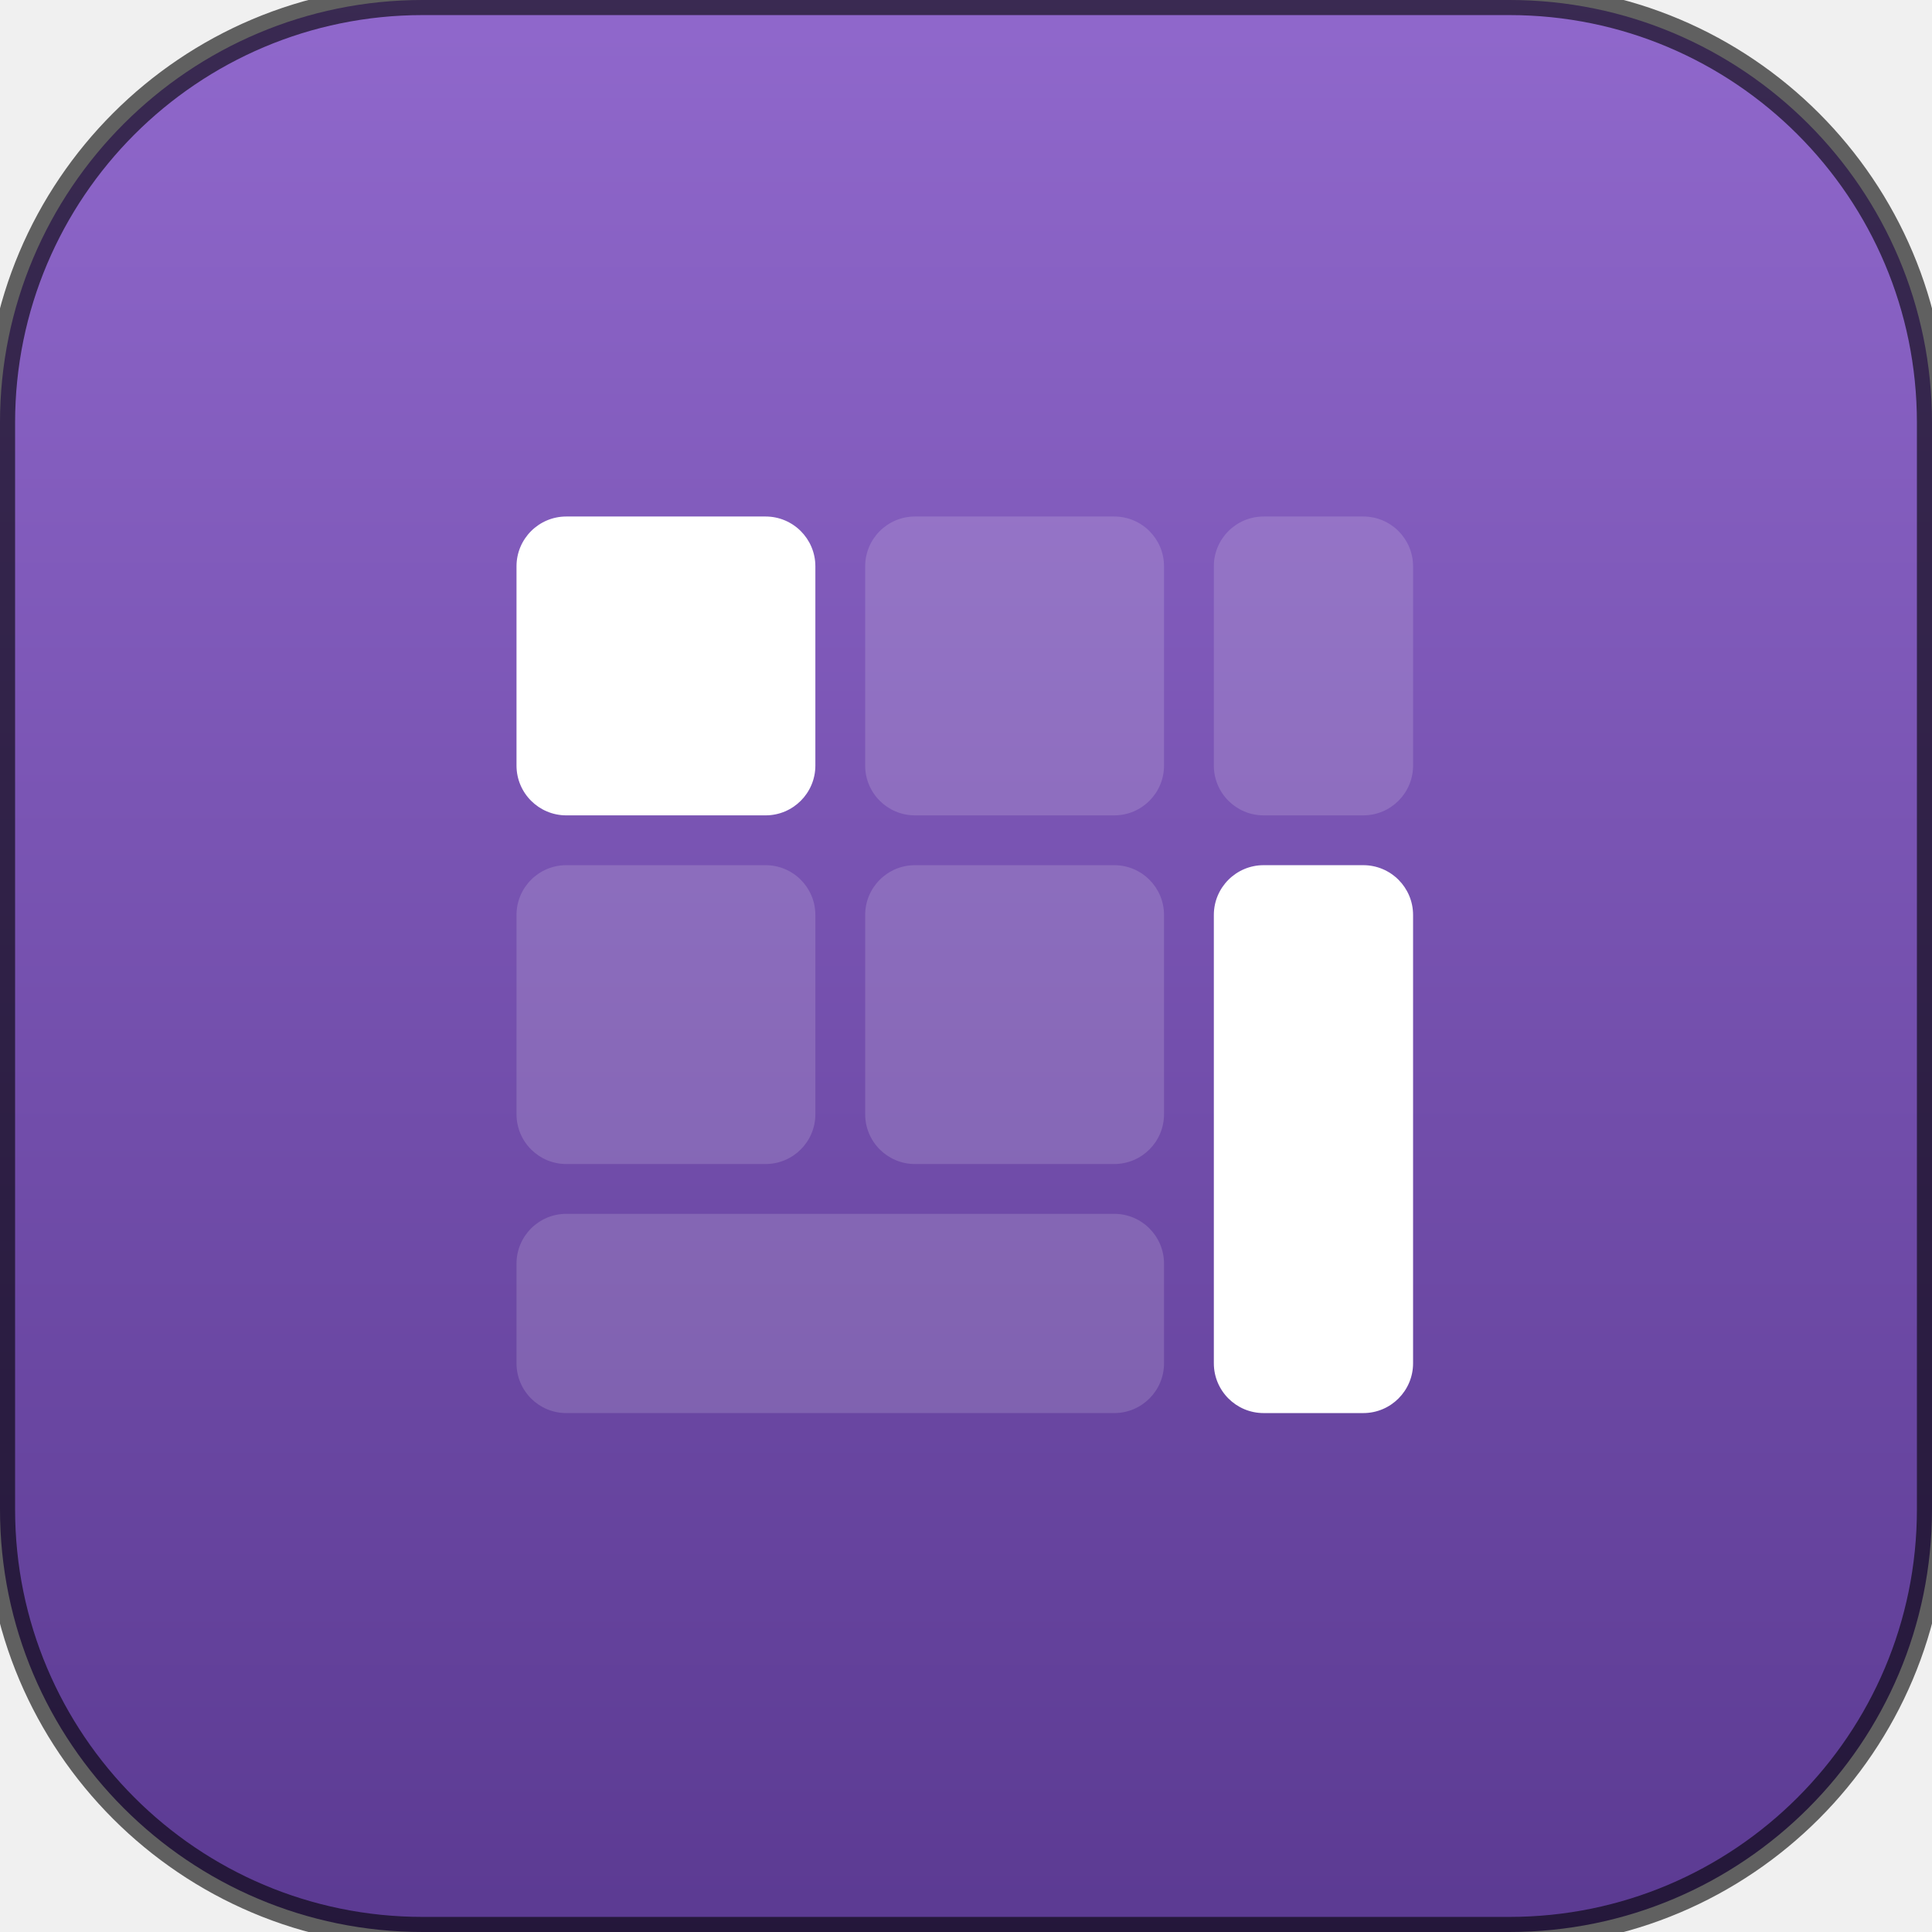
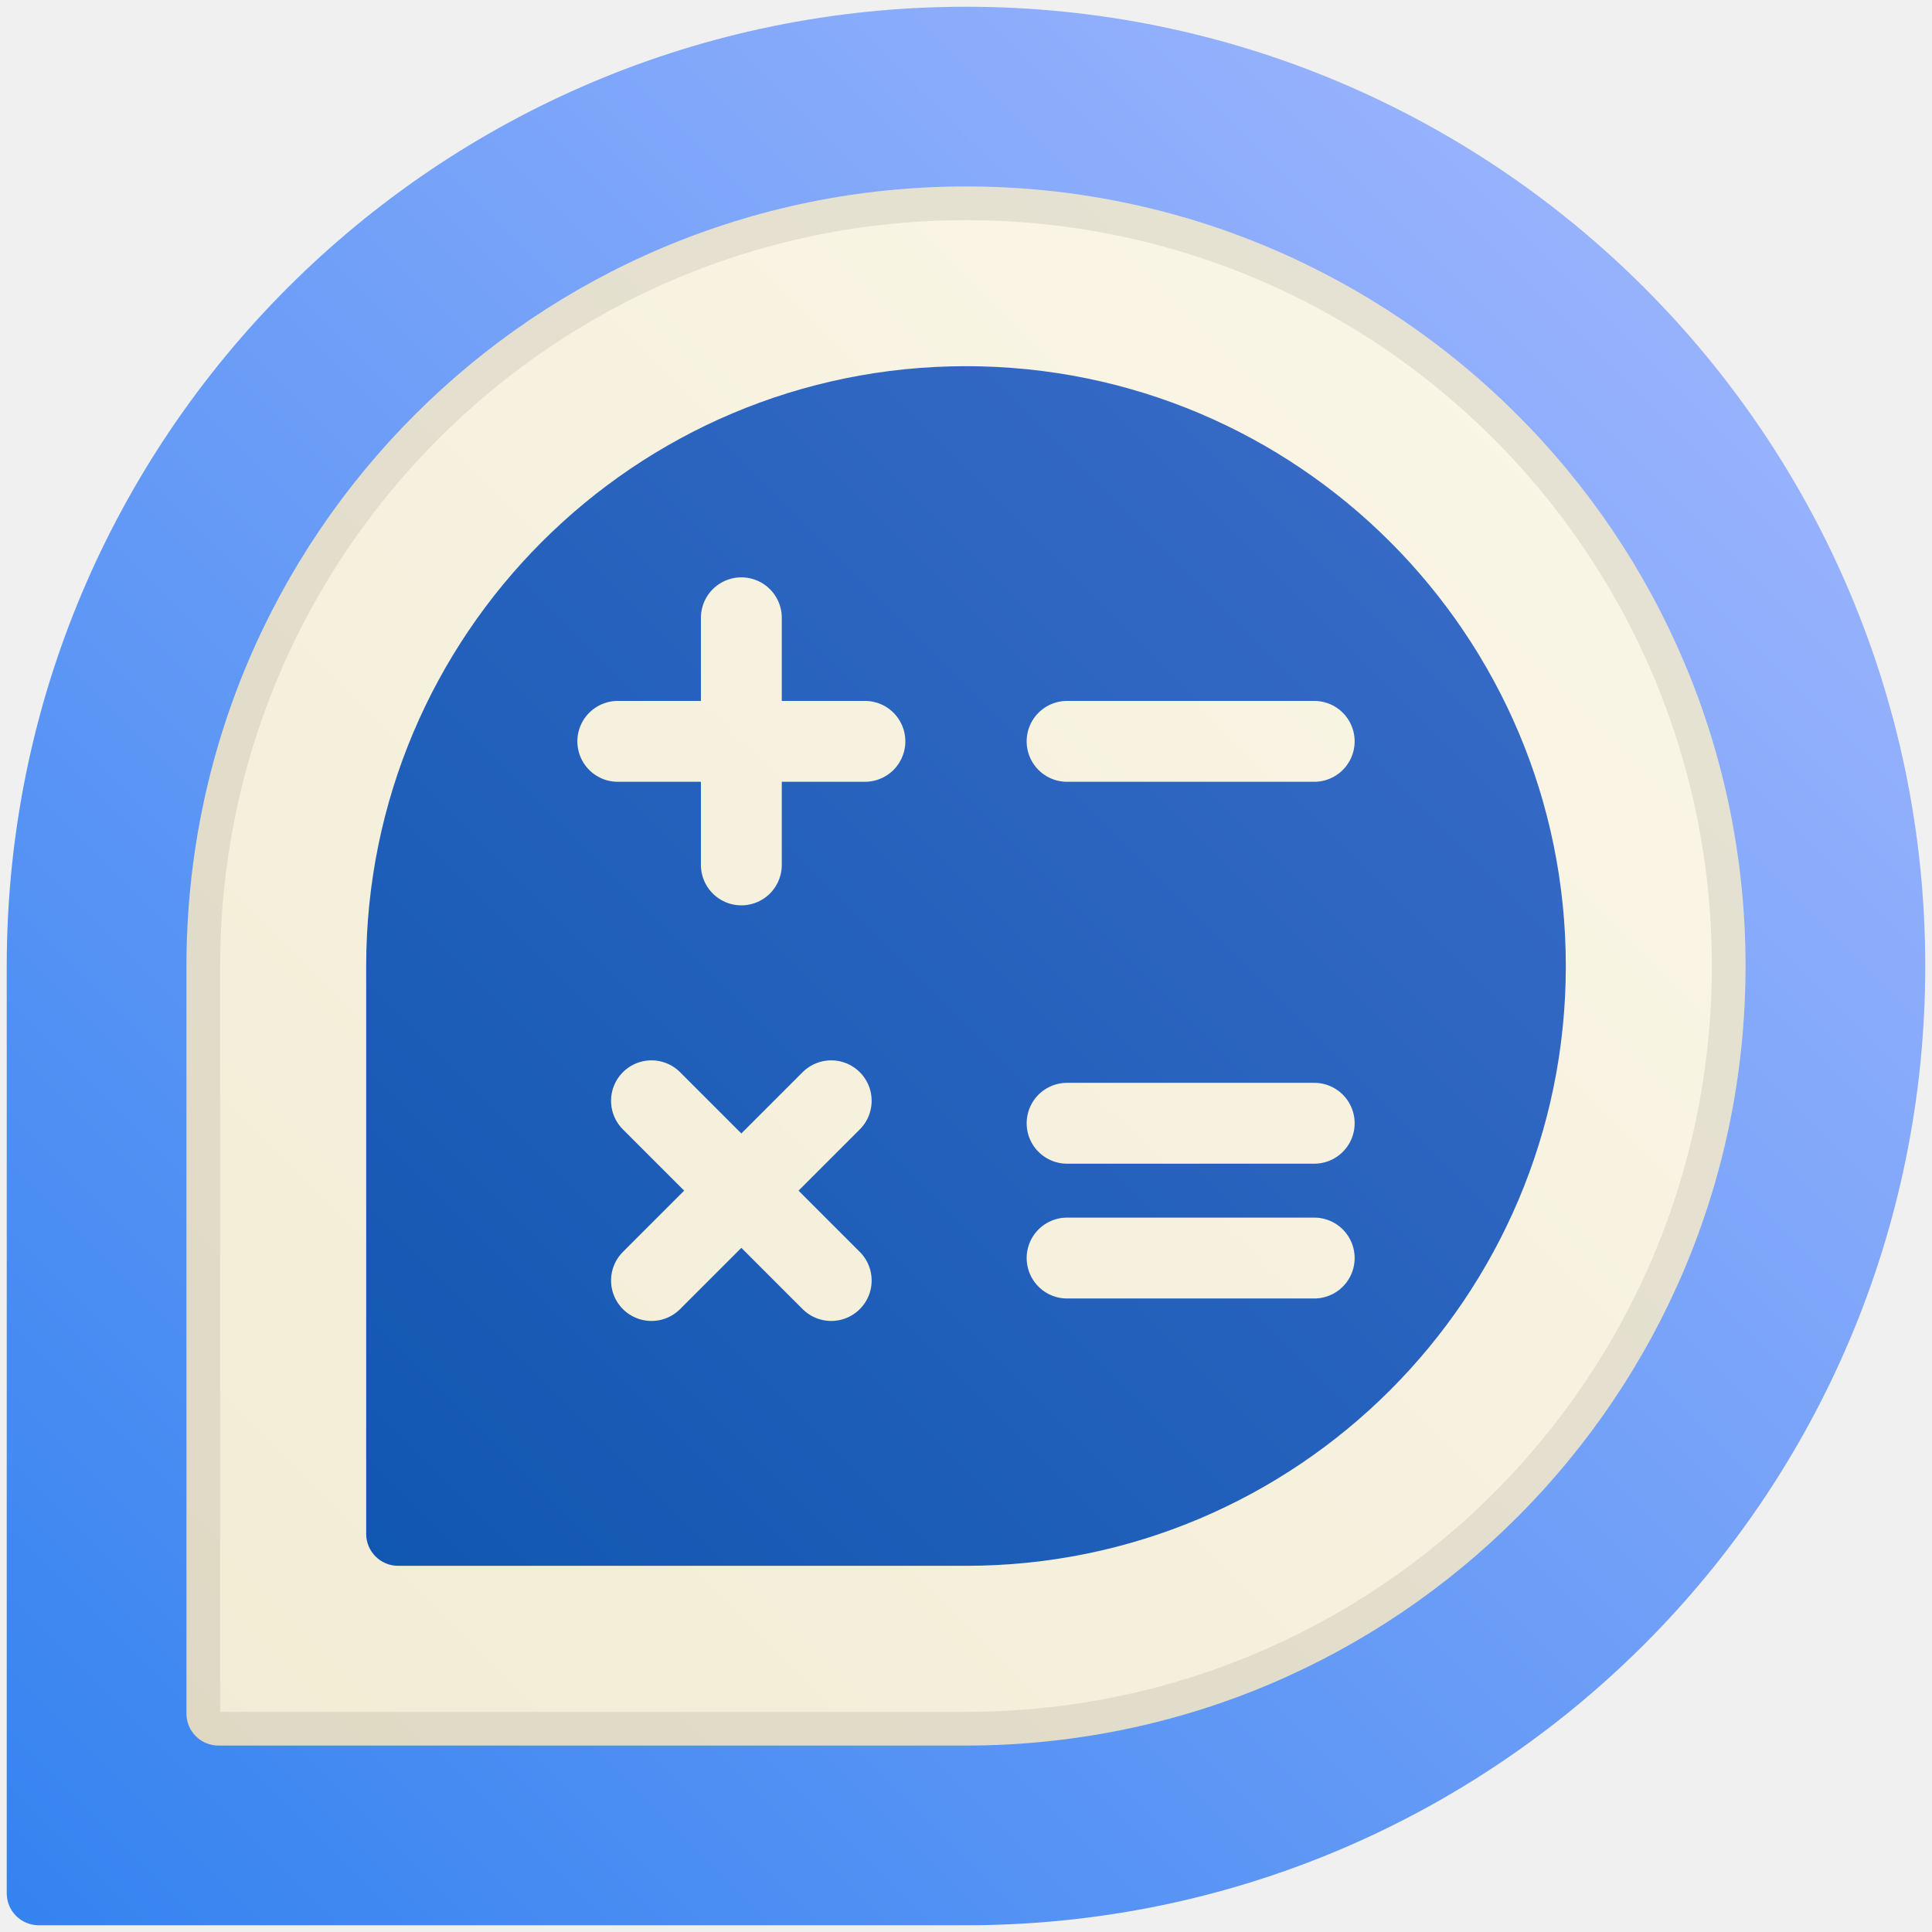
- <svg xmlns="http://www.w3.org/2000/svg" viewBox="0 0 64 64">
+ <svg xmlns="http://www.w3.org/2000/svg" width="86" height="86" viewBox="0 0 86 86">
  <defs>
-     <linearGradient id="bg" x1="0" y1="0" x2="0" y2="1">
-       <stop offset="0" stop-color="#9068cc" />
-       <stop offset="1" stop-color="#5b3a92" />
+     <linearGradient id="gF" gradientUnits="userSpaceOnUse" x1="0.717" y1="85.283" x2="85.283" y2="0.717">
+       <stop offset="0" stop-color="#3583F0" />
+       <stop offset="1" stop-color="#A8BAFF" />
    </linearGradient>
+     <linearGradient id="gD" gradientUnits="userSpaceOnUse" x1="0.717" y1="85.283" x2="85.283" y2="0.717">
+       <stop offset="0" stop-color="#0451AB" />
+       <stop offset="1" stop-color="#4873CF" />
+     </linearGradient>
+     <linearGradient id="gE" gradientUnits="userSpaceOnUse" x1="0.717" y1="85.283" x2="85.283" y2="0.717">
+       <stop offset="0" stop-color="#003C85" />
+       <stop offset="1" stop-color="#3258AC" />
+     </linearGradient>
+     <linearGradient id="gL" gradientUnits="userSpaceOnUse" x1="0.717" y1="85.283" x2="85.283" y2="0.717">
+       <stop offset="0" stop-color="#3573CA" />
+       <stop offset="1" stop-color="#6E96E8" />
+     </linearGradient>
+     <linearGradient id="gT" gradientUnits="userSpaceOnUse" x1="0.717" y1="85.283" x2="85.283" y2="0.717">
+       <stop offset="0" stop-color="#99C0F8" />
+       <stop offset="1" stop-color="#C5D8FD" />
+     </linearGradient>
+     <linearGradient id="gC" gradientUnits="userSpaceOnUse" x1="0.717" y1="85.283" x2="85.283" y2="0.717">
+       <stop offset="0" stop-color="#F1EBD3" />
+       <stop offset="1" stop-color="#FCF8EA" />
+     </linearGradient>
+     <radialGradient id="gR" gradientUnits="userSpaceOnUse" cx="40" cy="40" r="24">
+       <stop offset="0" stop-color="#6E96E8" />
+       <stop offset="1" stop-color="#0451AB" />
+     </radialGradient>
  </defs>
-   <rect width="64" height="64" rx="14" fill="url(#bg)" />
-   <rect width="64" height="64" rx="14" fill="none" stroke="rgba(0,0,0,0.6)" stroke-width="1" />
-   <g transform="translate(12.16 12.16) scale(1.65)">
-     <rect x="3" y="3" width="6" height="6" rx="1" fill="#ffffff" />
-     <rect x="10" y="3" width="6" height="6" rx="1" fill="rgba(255,255,255,0.15)" />
-     <rect x="17" y="3" width="4" height="6" rx="1" fill="rgba(255,255,255,0.15)" />
-     <rect x="3" y="10" width="6" height="6" rx="1" fill="rgba(255,255,255,0.15)" />
-     <rect x="10" y="10" width="6" height="6" rx="1" fill="rgba(255,255,255,0.15)" />
-     <rect x="17" y="10" width="4" height="11" rx="1" fill="#ffffff" />
-     <rect x="3" y="17" width="13" height="4" rx="1" fill="rgba(255,255,255,0.15)" />
-   </g>
+   <path d="M43.000,0.300 H43.000 A42.700,42.700 0 0 1 85.700,43.000 V43.000 A42.700,42.700 0 0 1 43.000,85.700 H1.723 A1.423,1.423 0 0 1 0.300,84.277 V43.000 A42.700,42.700 0 0 1 43.000,0.300 Z" fill="url(#gF)" />
+   <path d="M43.000,8.300 H43.000 A34.700,34.700 0 0 1 77.700,43.000 V43.000 A34.700,34.700 0 0 1 43.000,77.700 H9.723 A1.423,1.423 0 0 1 8.300,76.277 V43.000 A34.700,34.700 0 0 1 43.000,8.300 Z" fill="url(#gC)" />
+   <clipPath id="face">
+     <path d="M43.000,8.300 H43.000 A34.700,34.700 0 0 1 77.700,43.000 V43.000 A34.700,34.700 0 0 1 43.000,77.700 H9.723 A1.423,1.423 0 0 1 8.300,76.277 V43.000 A34.700,34.700 0 0 1 43.000,8.300 Z" />
+   </clipPath>
+   <path d="M43.000,8.300 H43.000 A34.700,34.700 0 0 1 77.700,43.000 V43.000 A34.700,34.700 0 0 1 43.000,77.700 H9.723 A1.423,1.423 0 0 1 8.300,76.277 V43.000 A34.700,34.700 0 0 1 43.000,8.300 Z" fill="none" stroke="#000000" stroke-opacity="0.08" stroke-width="3" clip-path="url(#face)" />
+   <path d="M43.000,16.300 H43.000 A26.700,26.700 0 0 1 69.700,43.000 V43.000 A26.700,26.700 0 0 1 43.000,69.700 H17.723 A1.423,1.423 0 0 1 16.300,68.277 V43.000 A26.700,26.700 0 0 1 43.000,16.300 Z" fill="url(#gD)" />
+   <path d="M33 27.5V38.5M27.5 33H38.5 M47.5 33H58.5 M29 49L37 57M37 49L29 57 M47.5 50H58.5M47.5 56H58.5" fill="none" stroke="url(#gC)" stroke-width="3.6" stroke-linecap="round" stroke-linejoin="round" />
</svg>
